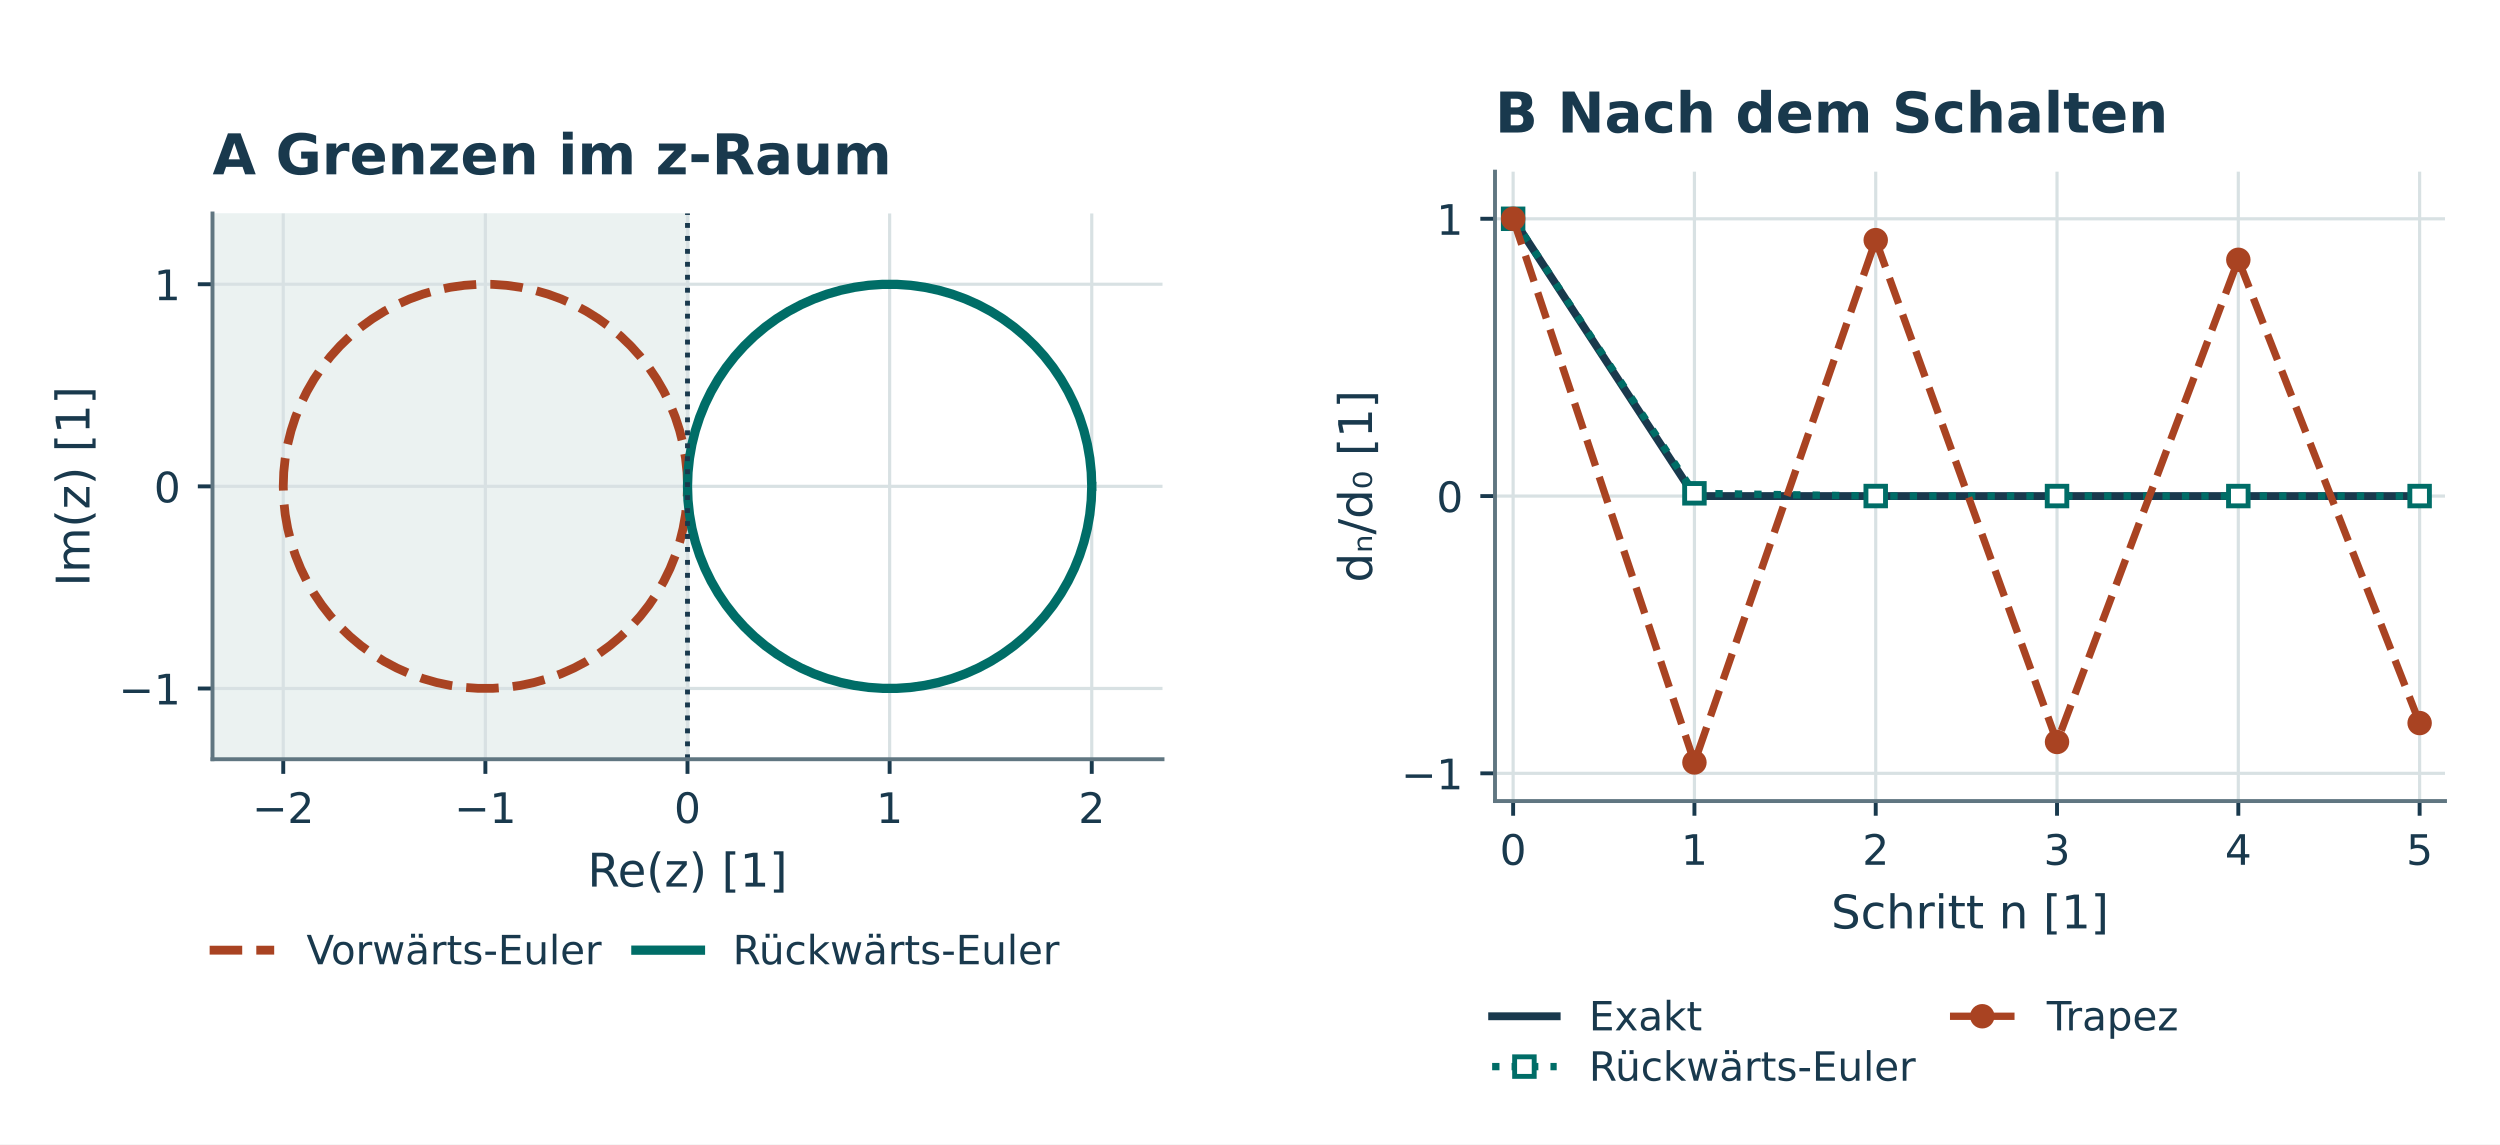
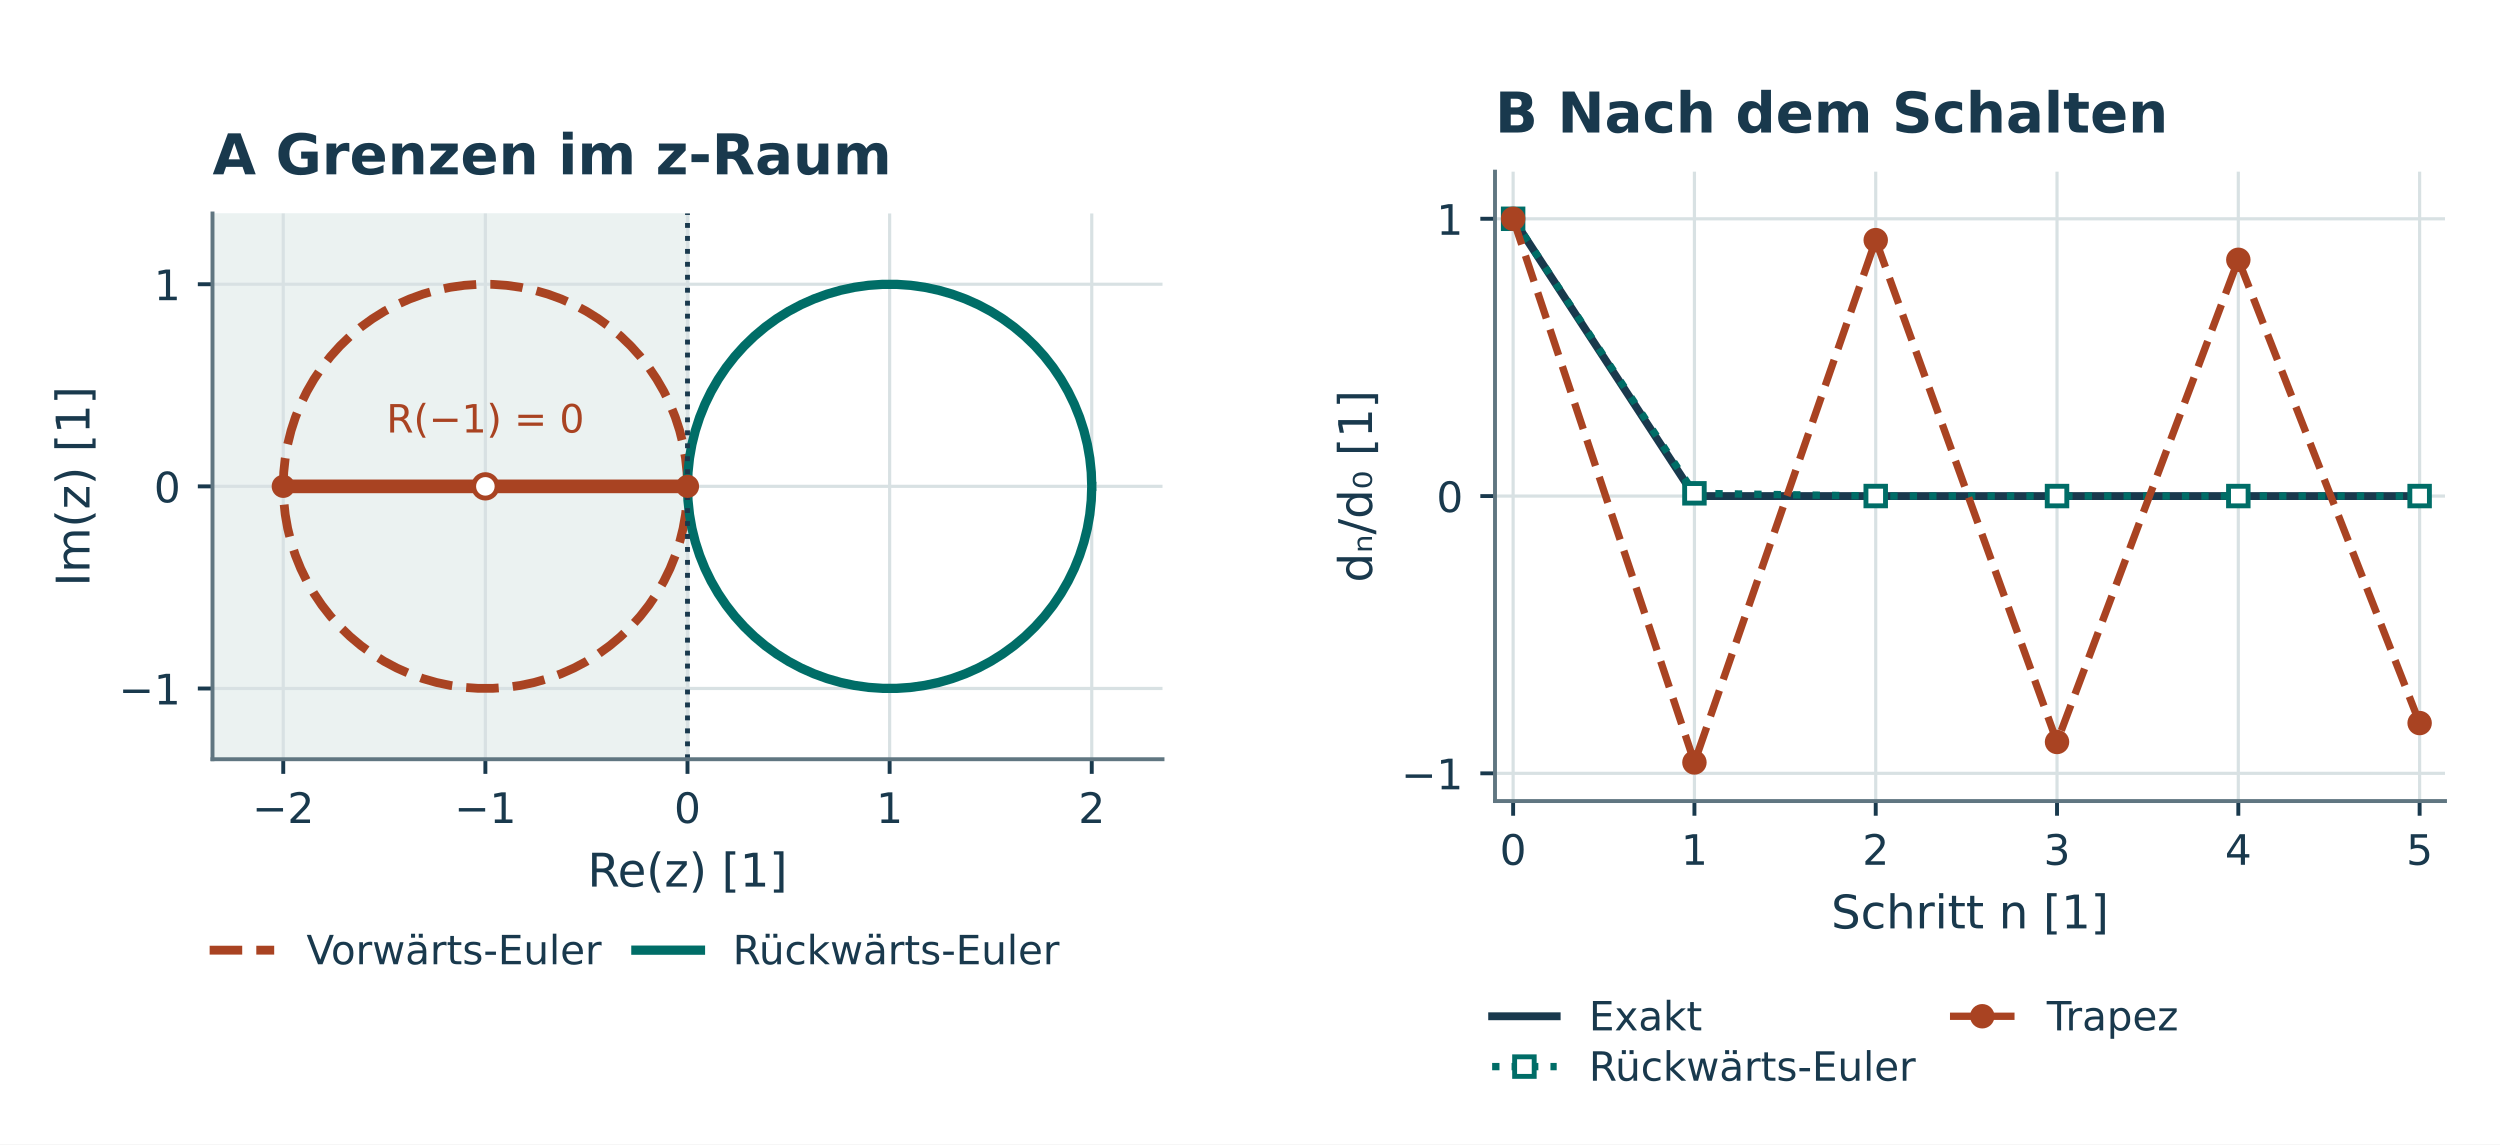
<svg xmlns="http://www.w3.org/2000/svg" xmlns:xlink="http://www.w3.org/1999/xlink" width="511.2pt" height="234pt" viewBox="0 0 511.2 234" version="1.1">
  <defs>
    <style type="text/css">*{stroke-linejoin: round; stroke-linecap: butt}</style>
  </defs>
  <g id="figure_1">
    <g id="patch_1">
      <path d="M 0 234  L 511.2 234  L 511.2 0  L 0 0  z " style="fill: #ffffff" />
    </g>
    <g id="axes_1">
      <g id="patch_2">
        <path d="M 43.452 155.247  L 237.708 155.247  L 237.708 43.653  L 43.452 43.653  z " style="fill: #ffffff" />
      </g>
      <g id="patch_3">
        <path d="M 33.119 155.247  L 140.58 155.247  L 140.58 43.653  L 33.119 43.653  z " clip-path="url(#pe12ba6d5e0)" style="fill: #ebf2f1; stroke: #ebf2f1; stroke-linejoin: miter" />
      </g>
      <g id="matplotlib.axis_1">
        <g id="xtick_1">
          <g id="line2d_1">
            <path d="M 57.918 155.247  L 57.918 43.653  " clip-path="url(#pe12ba6d5e0)" style="fill: none; stroke: #d8e1e3; stroke-width: 0.65; stroke-linecap: square" />
          </g>
          <g id="line2d_2">
            <defs>
              <path id="m024c90935b" d="M 0 0  L 0 3  " style="stroke: #19394d; stroke-width: 0.8" />
            </defs>
            <g>
              <use xlink:href="#m024c90935b" x="57.918" y="155.247" style="fill: #19394d; stroke: #19394d; stroke-width: 0.8" />
            </g>
          </g>
          <g id="text_1">
            <text style="font-size: 8.6px; font-family: 'DejaVu Sans'; text-anchor: middle; fill: #19394d" x="57.918" y="168.282" transform="rotate(-0 57.91787 168.2816)">−2</text>
          </g>
        </g>
        <g id="xtick_2">
          <g id="line2d_3">
            <path d="M 99.249 155.247  L 99.249 43.653  " clip-path="url(#pe12ba6d5e0)" style="fill: none; stroke: #d8e1e3; stroke-width: 0.65; stroke-linecap: square" />
          </g>
          <g id="line2d_4">
            <g>
              <use xlink:href="#m024c90935b" x="99.249" y="155.247" style="fill: #19394d; stroke: #19394d; stroke-width: 0.8" />
            </g>
          </g>
          <g id="text_2">
            <text style="font-size: 8.6px; font-family: 'DejaVu Sans'; text-anchor: middle; fill: #19394d" x="99.249" y="168.282" transform="rotate(-0 99.24894 168.2816)">−1</text>
          </g>
        </g>
        <g id="xtick_3">
          <g id="line2d_5">
            <path d="M 140.58 155.247  L 140.58 43.653  " clip-path="url(#pe12ba6d5e0)" style="fill: none; stroke: #d8e1e3; stroke-width: 0.65; stroke-linecap: square" />
          </g>
          <g id="line2d_6">
            <g>
              <use xlink:href="#m024c90935b" x="140.58" y="155.247" style="fill: #19394d; stroke: #19394d; stroke-width: 0.8" />
            </g>
          </g>
          <g id="text_3">
            <text style="font-size: 8.6px; font-family: 'DejaVu Sans'; text-anchor: middle; fill: #19394d" x="140.58" y="168.282" transform="rotate(-0 140.58 168.2816)">0</text>
          </g>
        </g>
        <g id="xtick_4">
          <g id="line2d_7">
            <path d="M 181.911 155.247  L 181.911 43.653  " clip-path="url(#pe12ba6d5e0)" style="fill: none; stroke: #d8e1e3; stroke-width: 0.65; stroke-linecap: square" />
          </g>
          <g id="line2d_8">
            <g>
              <use xlink:href="#m024c90935b" x="181.911" y="155.247" style="fill: #19394d; stroke: #19394d; stroke-width: 0.8" />
            </g>
          </g>
          <g id="text_4">
            <text style="font-size: 8.6px; font-family: 'DejaVu Sans'; text-anchor: middle; fill: #19394d" x="181.911" y="168.282" transform="rotate(-0 181.9111 168.2816)">1</text>
          </g>
        </g>
        <g id="xtick_5">
          <g id="line2d_9">
            <path d="M 223.242 155.247  L 223.242 43.653  " clip-path="url(#pe12ba6d5e0)" style="fill: none; stroke: #d8e1e3; stroke-width: 0.65; stroke-linecap: square" />
          </g>
          <g id="line2d_10">
            <g>
              <use xlink:href="#m024c90935b" x="223.242" y="155.247" style="fill: #19394d; stroke: #19394d; stroke-width: 0.8" />
            </g>
          </g>
          <g id="text_5">
            <text style="font-size: 8.6px; font-family: 'DejaVu Sans'; text-anchor: middle; fill: #19394d" x="223.242" y="168.282" transform="rotate(-0 223.2421 168.2816)">2</text>
          </g>
        </g>
        <g id="text_6">
          <text style="font-size: 9.5px; font-family: 'DejaVu Sans'; text-anchor: middle; fill: #19394d" x="140.58" y="181.289" transform="rotate(-0 140.58 181.2886)">Re(z) [1]</text>
        </g>
      </g>
      <g id="matplotlib.axis_2">
        <g id="ytick_1">
          <g id="line2d_11">
            <path d="M 43.452 140.781  L 237.708 140.781  " clip-path="url(#pe12ba6d5e0)" style="fill: none; stroke: #d8e1e3; stroke-width: 0.65; stroke-linecap: square" />
          </g>
          <g id="line2d_12">
            <defs>
              <path id="mf74c7c7f24" d="M 0 0  L -3 0  " style="stroke: #19394d; stroke-width: 0.8" />
            </defs>
            <g>
              <use xlink:href="#mf74c7c7f24" x="43.452" y="140.781" style="fill: #19394d; stroke: #19394d; stroke-width: 0.8" />
            </g>
          </g>
          <g id="text_7">
            <text style="font-size: 8.6px; font-family: 'DejaVu Sans'; text-anchor: end; fill: #19394d" x="36.952" y="144.048" transform="rotate(-0 36.952 144.0484)">−1</text>
          </g>
        </g>
        <g id="ytick_2">
          <g id="line2d_13">
            <path d="M 43.452 99.45  L 237.708 99.45  " clip-path="url(#pe12ba6d5e0)" style="fill: none; stroke: #d8e1e3; stroke-width: 0.65; stroke-linecap: square" />
          </g>
          <g id="line2d_14">
            <g>
              <use xlink:href="#mf74c7c7f24" x="43.452" y="99.45" style="fill: #19394d; stroke: #19394d; stroke-width: 0.8" />
            </g>
          </g>
          <g id="text_8">
            <text style="font-size: 8.6px; font-family: 'DejaVu Sans'; text-anchor: end; fill: #19394d" x="36.952" y="102.717" transform="rotate(-0 36.952 102.7173)">0</text>
          </g>
        </g>
        <g id="ytick_3">
          <g id="line2d_15">
            <path d="M 43.452 58.119  L 237.708 58.119  " clip-path="url(#pe12ba6d5e0)" style="fill: none; stroke: #d8e1e3; stroke-width: 0.65; stroke-linecap: square" />
          </g>
          <g id="line2d_16">
            <g>
              <use xlink:href="#mf74c7c7f24" x="43.452" y="58.119" style="fill: #19394d; stroke: #19394d; stroke-width: 0.8" />
            </g>
          </g>
          <g id="text_9">
            <text style="font-size: 8.6px; font-family: 'DejaVu Sans'; text-anchor: end; fill: #19394d" x="36.952" y="61.386" transform="rotate(-0 36.952 61.38626)">1</text>
          </g>
        </g>
        <g id="text_10">
          <text style="font-size: 9.5px; font-family: 'DejaVu Sans'; text-anchor: middle; fill: #19394d" x="18.298" y="99.45" transform="rotate(-90 18.29802 99.45)">Im(z) [1]</text>
        </g>
      </g>
      <g id="line2d_17">
        <path d="M 140.58 99.45  L 140.479 96.567  L 140.178 93.698  L 139.677 90.857  L 138.979 88.058  L 138.087 85.314  L 137.007 82.639  L 135.742 80.046  L 134.3 77.548  L 132.686 75.156  L 130.91 72.883  L 128.98 70.739  L 126.905 68.735  L 124.695 66.881  L 122.361 65.185  L 119.914 63.656  L 117.367 62.302  L 114.732 61.129  L 112.021 60.142  L 109.248 59.347  L 106.426 58.747  L 103.569 58.345  L 100.691 58.144  L 97.807 58.144  L 94.929 58.345  L 92.072 58.747  L 89.25 59.347  L 86.477 60.142  L 83.766 61.129  L 81.131 62.302  L 78.583 63.656  L 76.137 65.185  L 73.803 66.881  L 71.593 68.735  L 69.518 70.739  L 67.588 72.883  L 65.811 75.156  L 64.198 77.548  L 62.756 80.046  L 61.491 82.639  L 60.41 85.314  L 59.519 88.058  L 58.821 90.857  L 58.32 93.698  L 58.019 96.567  L 57.918 99.45  L 58.019 102.333  L 58.32 105.202  L 58.821 108.043  L 59.519 110.842  L 60.41 113.586  L 61.491 116.261  L 62.756 118.854  L 64.198 121.352  L 65.811 123.744  L 67.588 126.017  L 69.518 128.161  L 71.593 130.165  L 73.803 132.019  L 76.137 133.715  L 78.583 135.244  L 81.131 136.598  L 83.766 137.771  L 86.477 138.758  L 89.25 139.553  L 92.072 140.153  L 94.929 140.555  L 97.807 140.756  L 100.691 140.756  L 103.569 140.555  L 106.426 140.153  L 109.248 139.553  L 112.021 138.758  L 114.732 137.771  L 117.367 136.598  L 119.914 135.244  L 122.361 133.715  L 124.695 132.019  L 126.905 130.165  L 128.98 128.161  L 130.91 126.017  L 132.686 123.744  L 134.3 121.352  L 135.742 118.854  L 137.007 116.261  L 138.087 113.586  L 138.979 110.842  L 139.677 108.043  L 140.178 105.202  L 140.479 102.333  L 140.58 99.45  L 140.58 99.45  " clip-path="url(#pe12ba6d5e0)" style="fill: none; stroke-dasharray: 6.66,2.88; stroke-dashoffset: 0; stroke: #a94322; stroke-width: 1.8" />
      </g>
      <g id="line2d_18">
        <path d="M 223.242 99.45  L 223.141 96.567  L 222.84 93.698  L 222.339 90.857  L 221.641 88.058  L 220.75 85.314  L 219.669 82.639  L 218.404 80.046  L 216.962 77.548  L 215.349 75.156  L 213.572 72.883  L 211.642 70.739  L 209.567 68.735  L 207.357 66.881  L 205.023 65.185  L 202.577 63.656  L 200.029 62.302  L 197.394 61.129  L 194.683 60.142  L 191.91 59.347  L 189.088 58.747  L 186.231 58.345  L 183.353 58.144  L 180.469 58.144  L 177.591 58.345  L 174.734 58.747  L 171.912 59.347  L 169.139 60.142  L 166.428 61.129  L 163.793 62.302  L 161.246 63.656  L 158.799 65.185  L 156.465 66.881  L 154.255 68.735  L 152.18 70.739  L 150.25 72.883  L 148.474 75.156  L 146.86 77.548  L 145.418 80.046  L 144.153 82.639  L 143.073 85.314  L 142.181 88.058  L 141.483 90.857  L 140.982 93.698  L 140.681 96.567  L 140.58 99.45  L 140.681 102.333  L 140.982 105.202  L 141.483 108.043  L 142.181 110.842  L 143.073 113.586  L 144.153 116.261  L 145.418 118.854  L 146.86 121.352  L 148.474 123.744  L 150.25 126.017  L 152.18 128.161  L 154.255 130.165  L 156.465 132.019  L 158.799 133.715  L 161.246 135.244  L 163.793 136.598  L 166.428 137.771  L 169.139 138.758  L 171.912 139.553  L 174.734 140.153  L 177.591 140.555  L 180.469 140.756  L 183.353 140.756  L 186.231 140.555  L 189.088 140.153  L 191.91 139.553  L 194.683 138.758  L 197.394 137.771  L 200.029 136.598  L 202.577 135.244  L 205.023 133.715  L 207.357 132.019  L 209.567 130.165  L 211.642 128.161  L 213.572 126.017  L 215.349 123.744  L 216.962 121.352  L 218.404 118.854  L 219.669 116.261  L 220.75 113.586  L 221.641 110.842  L 222.339 108.043  L 222.84 105.202  L 223.141 102.333  L 223.242 99.45  L 223.242 99.45  " clip-path="url(#pe12ba6d5e0)" style="fill: none; stroke: #006d67; stroke-width: 1.9; stroke-linecap: square" />
      </g>
      <g id="line2d_19">
        <path d="M 140.58 155.247  L 140.58 43.653  " clip-path="url(#pe12ba6d5e0)" style="fill: none; stroke-dasharray: 1,1.65; stroke-dashoffset: 0; stroke: #19394d" />
      </g>
      <g id="patch_4">
        <path d="M 43.452 155.247  L 43.452 43.653  " style="fill: none; stroke: #607681; stroke-width: 0.8; stroke-linejoin: miter; stroke-linecap: square" />
      </g>
      <g id="patch_5">
        <path d="M 43.452 155.247  L 237.708 155.247  " style="fill: none; stroke: #607681; stroke-width: 0.8; stroke-linejoin: miter; stroke-linecap: square" />
      </g>
      <g id="text_11">
+         <text style="font-size: 8px; font-family: 'DejaVu Sans'; text-anchor: middle; fill: #a94322" x="99.249" y="88.45" transform="rotate(-0 99.24894 88.45)">R(−1) = 0</text>
+       </g>
+       <g id="text_12">
        <text style="font-weight: 700; font-size: 11.5px; font-family: 'DejaVu Sans'; text-anchor: start; fill: #19394d" x="43.452" y="35.653" transform="rotate(-0 43.452 35.65306)">A   Grenzen im z-Raum</text>
      </g>
+       <g id="line2d_20">
+         <path d="M 57.918 99.45  L 140.58 99.45  " clip-path="url(#pe12ba6d5e0)" style="fill: none; stroke: #a94322; stroke-width: 2.8" />
+       </g>
      <g id="legend_1">
-         <g id="line2d_20">
+         <g id="line2d_21">
          <path d="M 42.867 194.29  L 49.467 194.29  L 56.067 194.29  " style="fill: none; stroke-dasharray: 6.66,2.88; stroke-dashoffset: 0; stroke: #a94322; stroke-width: 1.8" />
        </g>
-         <g id="text_12">
+         <g id="text_13">
          <text style="font-size: 8.25px; font-family: 'DejaVu Sans'; text-anchor: start; fill: #19394d" x="62.667" y="197.178" transform="rotate(-0 62.66688 197.1779)">Vorwärts-Euler</text>
        </g>
-         <g id="line2d_21">
+         <g id="line2d_22">
          <path d="M 130.027 194.29  L 136.627 194.29  L 143.227 194.29  " style="fill: none; stroke: #006d67; stroke-width: 1.9; stroke-linecap: square" />
        </g>
-         <g id="text_13">
+         <g id="text_14">
          <text style="font-size: 8.25px; font-family: 'DejaVu Sans'; text-anchor: start; fill: #19394d" x="149.827" y="197.178" transform="rotate(-0 149.8268 197.1779)">Rückwärts-Euler</text>
+         </g>
+       </g>
+       <g id="PathCollection_1">
+         <defs>
+           <path id="m6ff2a7aea4" d="M 0 1.871  C 0.496 1.871 0.972 1.674 1.323 1.323  C 1.674 0.972 1.871 0.496 1.871 0  C 1.871 -0.496 1.674 -0.972 1.323 -1.323  C 0.972 -1.674 0.496 -1.871 0 -1.871  C -0.496 -1.871 -0.972 -1.674 -1.323 -1.323  C -1.674 -0.972 -1.871 -0.496 -1.871 0  C -1.871 0.496 -1.674 0.972 -1.323 1.323  C -0.972 1.674 -0.496 1.871 0 1.871  z " style="stroke: #a94322" />
+         </defs>
+         <g clip-path="url(#pe12ba6d5e0)">
+           <use xlink:href="#m6ff2a7aea4" x="57.918" y="99.45" style="fill: #a94322; stroke: #a94322" />
+           <use xlink:href="#m6ff2a7aea4" x="140.58" y="99.45" style="fill: #a94322; stroke: #a94322" />
+         </g>
+       </g>
+       <g id="PathCollection_2">
+         <defs>
+           <path id="m033a7b7b89" d="M 0 2.398  C 0.636 2.398 1.246 2.145 1.696 1.696  C 2.145 1.246 2.398 0.636 2.398 0  C 2.398 -0.636 2.145 -1.246 1.696 -1.696  C 1.246 -2.145 0.636 -2.398 0 -2.398  C -0.636 -2.398 -1.246 -2.145 -1.696 -1.696  C -2.145 -1.246 -2.398 -0.636 -2.398 0  C -2.398 0.636 -2.145 1.246 -1.696 1.696  C -1.246 2.145 -0.636 2.398 0 2.398  z " style="stroke: #a94322" />
+         </defs>
+         <g clip-path="url(#pe12ba6d5e0)">
+           <use xlink:href="#m033a7b7b89" x="99.249" y="99.45" style="fill: #ffffff; stroke: #a94322" />
        </g>
      </g>
    </g>
    <g id="axes_2">
      <g id="patch_6">
        <path d="M 305.698 163.8  L 499.954 163.8  L 499.954 35.1  L 305.698 35.1  z " style="fill: #ffffff" />
      </g>
      <g id="matplotlib.axis_3">
        <g id="xtick_6">
-           <g id="line2d_22">
+           <g id="line2d_23">
            <path d="M 309.405 163.8  L 309.405 35.1  " clip-path="url(#p6f92dbaf8e)" style="fill: none; stroke: #d8e1e3; stroke-width: 0.65; stroke-linecap: square" />
          </g>
-           <g id="line2d_23">
+           <g id="line2d_24">
            <g>
              <use xlink:href="#m024c90935b" x="309.405" y="163.8" style="fill: #19394d; stroke: #19394d; stroke-width: 0.8" />
            </g>
          </g>
-           <g id="text_14">
+           <g id="text_15">
            <text style="font-size: 8.6px; font-family: 'DejaVu Sans'; text-anchor: middle; fill: #19394d" x="309.405" y="176.835" transform="rotate(-0 309.4048 176.8347)">0</text>
          </g>
        </g>
        <g id="xtick_7">
-           <g id="line2d_24">
+           <g id="line2d_25">
            <path d="M 346.477 163.8  L 346.477 35.1  " clip-path="url(#p6f92dbaf8e)" style="fill: none; stroke: #d8e1e3; stroke-width: 0.65; stroke-linecap: square" />
          </g>
-           <g id="line2d_25">
+           <g id="line2d_26">
            <g>
              <use xlink:href="#m024c90935b" x="346.477" y="163.8" style="fill: #19394d; stroke: #19394d; stroke-width: 0.8" />
            </g>
          </g>
-           <g id="text_15">
+           <g id="text_16">
            <text style="font-size: 8.6px; font-family: 'DejaVu Sans'; text-anchor: middle; fill: #19394d" x="346.477" y="176.835" transform="rotate(-0 346.4765 176.8347)">1</text>
          </g>
        </g>
        <g id="xtick_8">
-           <g id="line2d_26">
+           <g id="line2d_27">
            <path d="M 383.548 163.8  L 383.548 35.1  " clip-path="url(#p6f92dbaf8e)" style="fill: none; stroke: #d8e1e3; stroke-width: 0.65; stroke-linecap: square" />
          </g>
-           <g id="line2d_27">
+           <g id="line2d_28">
            <g>
              <use xlink:href="#m024c90935b" x="383.548" y="163.8" style="fill: #19394d; stroke: #19394d; stroke-width: 0.8" />
            </g>
          </g>
-           <g id="text_16">
+           <g id="text_17">
            <text style="font-size: 8.6px; font-family: 'DejaVu Sans'; text-anchor: middle; fill: #19394d" x="383.548" y="176.835" transform="rotate(-0 383.5483 176.8347)">2</text>
          </g>
        </g>
        <g id="xtick_9">
-           <g id="line2d_28">
+           <g id="line2d_29">
            <path d="M 420.62 163.8  L 420.62 35.1  " clip-path="url(#p6f92dbaf8e)" style="fill: none; stroke: #d8e1e3; stroke-width: 0.65; stroke-linecap: square" />
          </g>
-           <g id="line2d_29">
+           <g id="line2d_30">
            <g>
              <use xlink:href="#m024c90935b" x="420.62" y="163.8" style="fill: #19394d; stroke: #19394d; stroke-width: 0.8" />
            </g>
          </g>
-           <g id="text_17">
+           <g id="text_18">
            <text style="font-size: 8.6px; font-family: 'DejaVu Sans'; text-anchor: middle; fill: #19394d" x="420.62" y="176.835" transform="rotate(-0 420.62 176.8347)">3</text>
          </g>
        </g>
        <g id="xtick_10">
-           <g id="line2d_30">
+           <g id="line2d_31">
            <path d="M 457.692 163.8  L 457.692 35.1  " clip-path="url(#p6f92dbaf8e)" style="fill: none; stroke: #d8e1e3; stroke-width: 0.65; stroke-linecap: square" />
          </g>
-           <g id="line2d_31">
+           <g id="line2d_32">
            <g>
              <use xlink:href="#m024c90935b" x="457.692" y="163.8" style="fill: #19394d; stroke: #19394d; stroke-width: 0.8" />
            </g>
          </g>
-           <g id="text_18">
+           <g id="text_19">
            <text style="font-size: 8.6px; font-family: 'DejaVu Sans'; text-anchor: middle; fill: #19394d" x="457.692" y="176.835" transform="rotate(-0 457.6918 176.8347)">4</text>
          </g>
        </g>
        <g id="xtick_11">
-           <g id="line2d_32">
+           <g id="line2d_33">
            <path d="M 494.764 163.8  L 494.764 35.1  " clip-path="url(#p6f92dbaf8e)" style="fill: none; stroke: #d8e1e3; stroke-width: 0.65; stroke-linecap: square" />
          </g>
-           <g id="line2d_33">
+           <g id="line2d_34">
            <g>
              <use xlink:href="#m024c90935b" x="494.764" y="163.8" style="fill: #19394d; stroke: #19394d; stroke-width: 0.8" />
            </g>
          </g>
-           <g id="text_19">
+           <g id="text_20">
            <text style="font-size: 8.6px; font-family: 'DejaVu Sans'; text-anchor: middle; fill: #19394d" x="494.764" y="176.835" transform="rotate(-0 494.7636 176.8347)">5</text>
          </g>
        </g>
-         <g id="text_20">
+         <g id="text_21">
          <text style="font-size: 9.5px; font-family: 'DejaVu Sans'; text-anchor: middle; fill: #19394d" x="402.826" y="189.842" transform="rotate(-0 402.8256 189.8417)">Schritt n [1]</text>
        </g>
      </g>
      <g id="matplotlib.axis_4">
        <g id="ytick_4">
-           <g id="line2d_34">
+           <g id="line2d_35">
            <path d="M 305.698 158.13  L 499.954 158.13  " clip-path="url(#p6f92dbaf8e)" style="fill: none; stroke: #d8e1e3; stroke-width: 0.65; stroke-linecap: square" />
          </g>
-           <g id="line2d_35">
+           <g id="line2d_36">
            <g>
              <use xlink:href="#mf74c7c7f24" x="305.698" y="158.13" style="fill: #19394d; stroke: #19394d; stroke-width: 0.8" />
            </g>
          </g>
-           <g id="text_21">
+           <g id="text_22">
            <text style="font-size: 8.6px; font-family: 'DejaVu Sans'; text-anchor: end; fill: #19394d" x="299.198" y="161.398" transform="rotate(-0 299.1976 161.3977)">−1</text>
          </g>
        </g>
        <g id="ytick_5">
-           <g id="line2d_36">
+           <g id="line2d_37">
            <path d="M 305.698 101.434  L 499.954 101.434  " clip-path="url(#p6f92dbaf8e)" style="fill: none; stroke: #d8e1e3; stroke-width: 0.65; stroke-linecap: square" />
          </g>
-           <g id="line2d_37">
+           <g id="line2d_38">
            <g>
              <use xlink:href="#mf74c7c7f24" x="305.698" y="101.434" style="fill: #19394d; stroke: #19394d; stroke-width: 0.8" />
            </g>
          </g>
-           <g id="text_22">
+           <g id="text_23">
            <text style="font-size: 8.6px; font-family: 'DejaVu Sans'; text-anchor: end; fill: #19394d" x="299.198" y="104.702" transform="rotate(-0 299.1976 104.7017)">0</text>
          </g>
        </g>
        <g id="ytick_6">
-           <g id="line2d_38">
+           <g id="line2d_39">
            <path d="M 305.698 44.738  L 499.954 44.738  " clip-path="url(#p6f92dbaf8e)" style="fill: none; stroke: #d8e1e3; stroke-width: 0.65; stroke-linecap: square" />
          </g>
-           <g id="line2d_39">
+           <g id="line2d_40">
            <g>
              <use xlink:href="#mf74c7c7f24" x="305.698" y="44.738" style="fill: #19394d; stroke: #19394d; stroke-width: 0.8" />
            </g>
          </g>
-           <g id="text_23">
+           <g id="text_24">
            <text style="font-size: 8.6px; font-family: 'DejaVu Sans'; text-anchor: end; fill: #19394d" x="299.198" y="48.006" transform="rotate(-0 299.1976 48.00565)">1</text>
          </g>
        </g>
-         <g id="text_24">
+         <g id="text_25">
          <text style="font-size: 9.5px; font-family: 'DejaVu Sans'; text-anchor: middle; fill: #19394d" x="280.544" y="99.45" transform="rotate(-90 280.5436 99.45)">dₙ/d₀ [1]</text>
        </g>
      </g>
-       <g id="line2d_40">
+       <g id="line2d_41">
        <path d="M 309.405 44.738  L 346.477 101.434  L 383.548 101.434  L 420.62 101.434  L 457.692 101.434  L 494.764 101.434  " clip-path="url(#p6f92dbaf8e)" style="fill: none; stroke: #19394d; stroke-width: 1.6; stroke-linecap: square" />
      </g>
-       <g id="line2d_41">
+       <g id="line2d_42">
        <path d="M 309.405 44.738  L 346.477 100.873  L 383.548 101.429  L 420.62 101.434  L 457.692 101.434  L 494.764 101.434  " clip-path="url(#p6f92dbaf8e)" style="fill: none; stroke-dasharray: 1.5,2.475; stroke-dashoffset: 0; stroke: #006d67; stroke-width: 1.5" />
        <defs>
          <path id="me9499ad8ac" d="M -2 2  L 2 2  L 2 -2  L -2 -2  z " style="stroke: #006d67; stroke-linejoin: miter" />
        </defs>
        <g clip-path="url(#p6f92dbaf8e)">
          <use xlink:href="#me9499ad8ac" x="309.405" y="44.738" style="fill: #ffffff; stroke: #006d67; stroke-linejoin: miter" />
          <use xlink:href="#me9499ad8ac" x="346.477" y="100.873" style="fill: #ffffff; stroke: #006d67; stroke-linejoin: miter" />
          <use xlink:href="#me9499ad8ac" x="383.548" y="101.429" style="fill: #ffffff; stroke: #006d67; stroke-linejoin: miter" />
          <use xlink:href="#me9499ad8ac" x="420.62" y="101.434" style="fill: #ffffff; stroke: #006d67; stroke-linejoin: miter" />
          <use xlink:href="#me9499ad8ac" x="457.692" y="101.434" style="fill: #ffffff; stroke: #006d67; stroke-linejoin: miter" />
          <use xlink:href="#me9499ad8ac" x="494.764" y="101.434" style="fill: #ffffff; stroke: #006d67; stroke-linejoin: miter" />
        </g>
      </g>
-       <g id="line2d_42">
+       <g id="line2d_43">
        <path d="M 309.405 44.738  L 346.477 155.907  L 383.548 49.098  L 420.62 151.718  L 457.692 53.122  L 494.764 147.852  " clip-path="url(#p6f92dbaf8e)" style="fill: none; stroke-dasharray: 5.55,2.4; stroke-dashoffset: 0; stroke: #a94322; stroke-width: 1.5" />
        <defs>
          <path id="ma451e2ec46" d="M 0 2  C 0.53 2 1.039 1.789 1.414 1.414  C 1.789 1.039 2 0.53 2 0  C 2 -0.53 1.789 -1.039 1.414 -1.414  C 1.039 -1.789 0.53 -2 0 -2  C -0.53 -2 -1.039 -1.789 -1.414 -1.414  C -1.789 -1.039 -2 -0.53 -2 0  C -2 0.53 -1.789 1.039 -1.414 1.414  C -1.039 1.789 -0.53 2 0 2  z " style="stroke: #a94322" />
        </defs>
        <g clip-path="url(#p6f92dbaf8e)">
          <use xlink:href="#ma451e2ec46" x="309.405" y="44.738" style="fill: #a94322; stroke: #a94322" />
          <use xlink:href="#ma451e2ec46" x="346.477" y="155.907" style="fill: #a94322; stroke: #a94322" />
          <use xlink:href="#ma451e2ec46" x="383.548" y="49.098" style="fill: #a94322; stroke: #a94322" />
          <use xlink:href="#ma451e2ec46" x="420.62" y="151.718" style="fill: #a94322; stroke: #a94322" />
          <use xlink:href="#ma451e2ec46" x="457.692" y="53.122" style="fill: #a94322; stroke: #a94322" />
          <use xlink:href="#ma451e2ec46" x="494.764" y="147.852" style="fill: #a94322; stroke: #a94322" />
        </g>
      </g>
      <g id="patch_7">
        <path d="M 305.698 163.8  L 305.698 35.1  " style="fill: none; stroke: #607681; stroke-width: 0.8; stroke-linejoin: miter; stroke-linecap: square" />
      </g>
      <g id="patch_8">
        <path d="M 305.698 163.8  L 499.954 163.8  " style="fill: none; stroke: #607681; stroke-width: 0.8; stroke-linejoin: miter; stroke-linecap: square" />
      </g>
-       <g id="text_25">
+       <g id="text_26">
        <text style="font-weight: 700; font-size: 11.5px; font-family: 'DejaVu Sans'; text-anchor: start; fill: #19394d" x="305.698" y="27.1" transform="rotate(-0 305.6976 27.1)">B   Nach dem Schalten</text>
      </g>
      <g id="legend_2">
-         <g id="line2d_43">
+         <g id="line2d_44">
          <path d="M 305.112 207.804  L 311.712 207.804  L 318.312 207.804  " style="fill: none; stroke: #19394d; stroke-width: 1.6; stroke-linecap: square" />
        </g>
-         <g id="text_26">
+         <g id="text_27">
          <text style="font-size: 8.25px; font-family: 'DejaVu Sans'; text-anchor: start; fill: #19394d" x="324.912" y="210.692" transform="rotate(-0 324.9125 210.6917)">Exakt</text>
        </g>
-         <g id="line2d_44">
+         <g id="line2d_45">
          <path d="M 305.112 218.099  L 311.712 218.099  L 318.312 218.099  " style="fill: none; stroke-dasharray: 1.5,2.475; stroke-dashoffset: 0; stroke: #006d67; stroke-width: 1.5" />
          <g>
            <use xlink:href="#me9499ad8ac" x="311.712" y="218.099" style="fill: #ffffff; stroke: #006d67; stroke-linejoin: miter" />
          </g>
        </g>
-         <g id="text_27">
+         <g id="text_28">
          <text style="font-size: 8.25px; font-family: 'DejaVu Sans'; text-anchor: start; fill: #19394d" x="324.912" y="220.986" transform="rotate(-0 324.9125 220.9862)">Rückwärts-Euler</text>
        </g>
-         <g id="line2d_45">
+         <g id="line2d_46">
          <path d="M 398.732 207.804  L 405.332 207.804  L 411.932 207.804  " style="fill: none; stroke-dasharray: 5.55,2.4; stroke-dashoffset: 0; stroke: #a94322; stroke-width: 1.5" />
          <g>
            <use xlink:href="#ma451e2ec46" x="405.332" y="207.804" style="fill: #a94322; stroke: #a94322" />
          </g>
        </g>
-         <g id="text_28">
+         <g id="text_29">
          <text style="font-size: 8.25px; font-family: 'DejaVu Sans'; text-anchor: start; fill: #19394d" x="418.532" y="210.692" transform="rotate(-0 418.5319 210.6917)">Trapez</text>
        </g>
      </g>
    </g>
  </g>
  <defs>
    <clipPath id="pe12ba6d5e0">
      <rect x="43.452" y="43.653" width="194.256" height="111.594" />
    </clipPath>
    <clipPath id="p6f92dbaf8e">
      <rect x="305.698" y="35.1" width="194.256" height="128.7" />
    </clipPath>
  </defs>
</svg>
